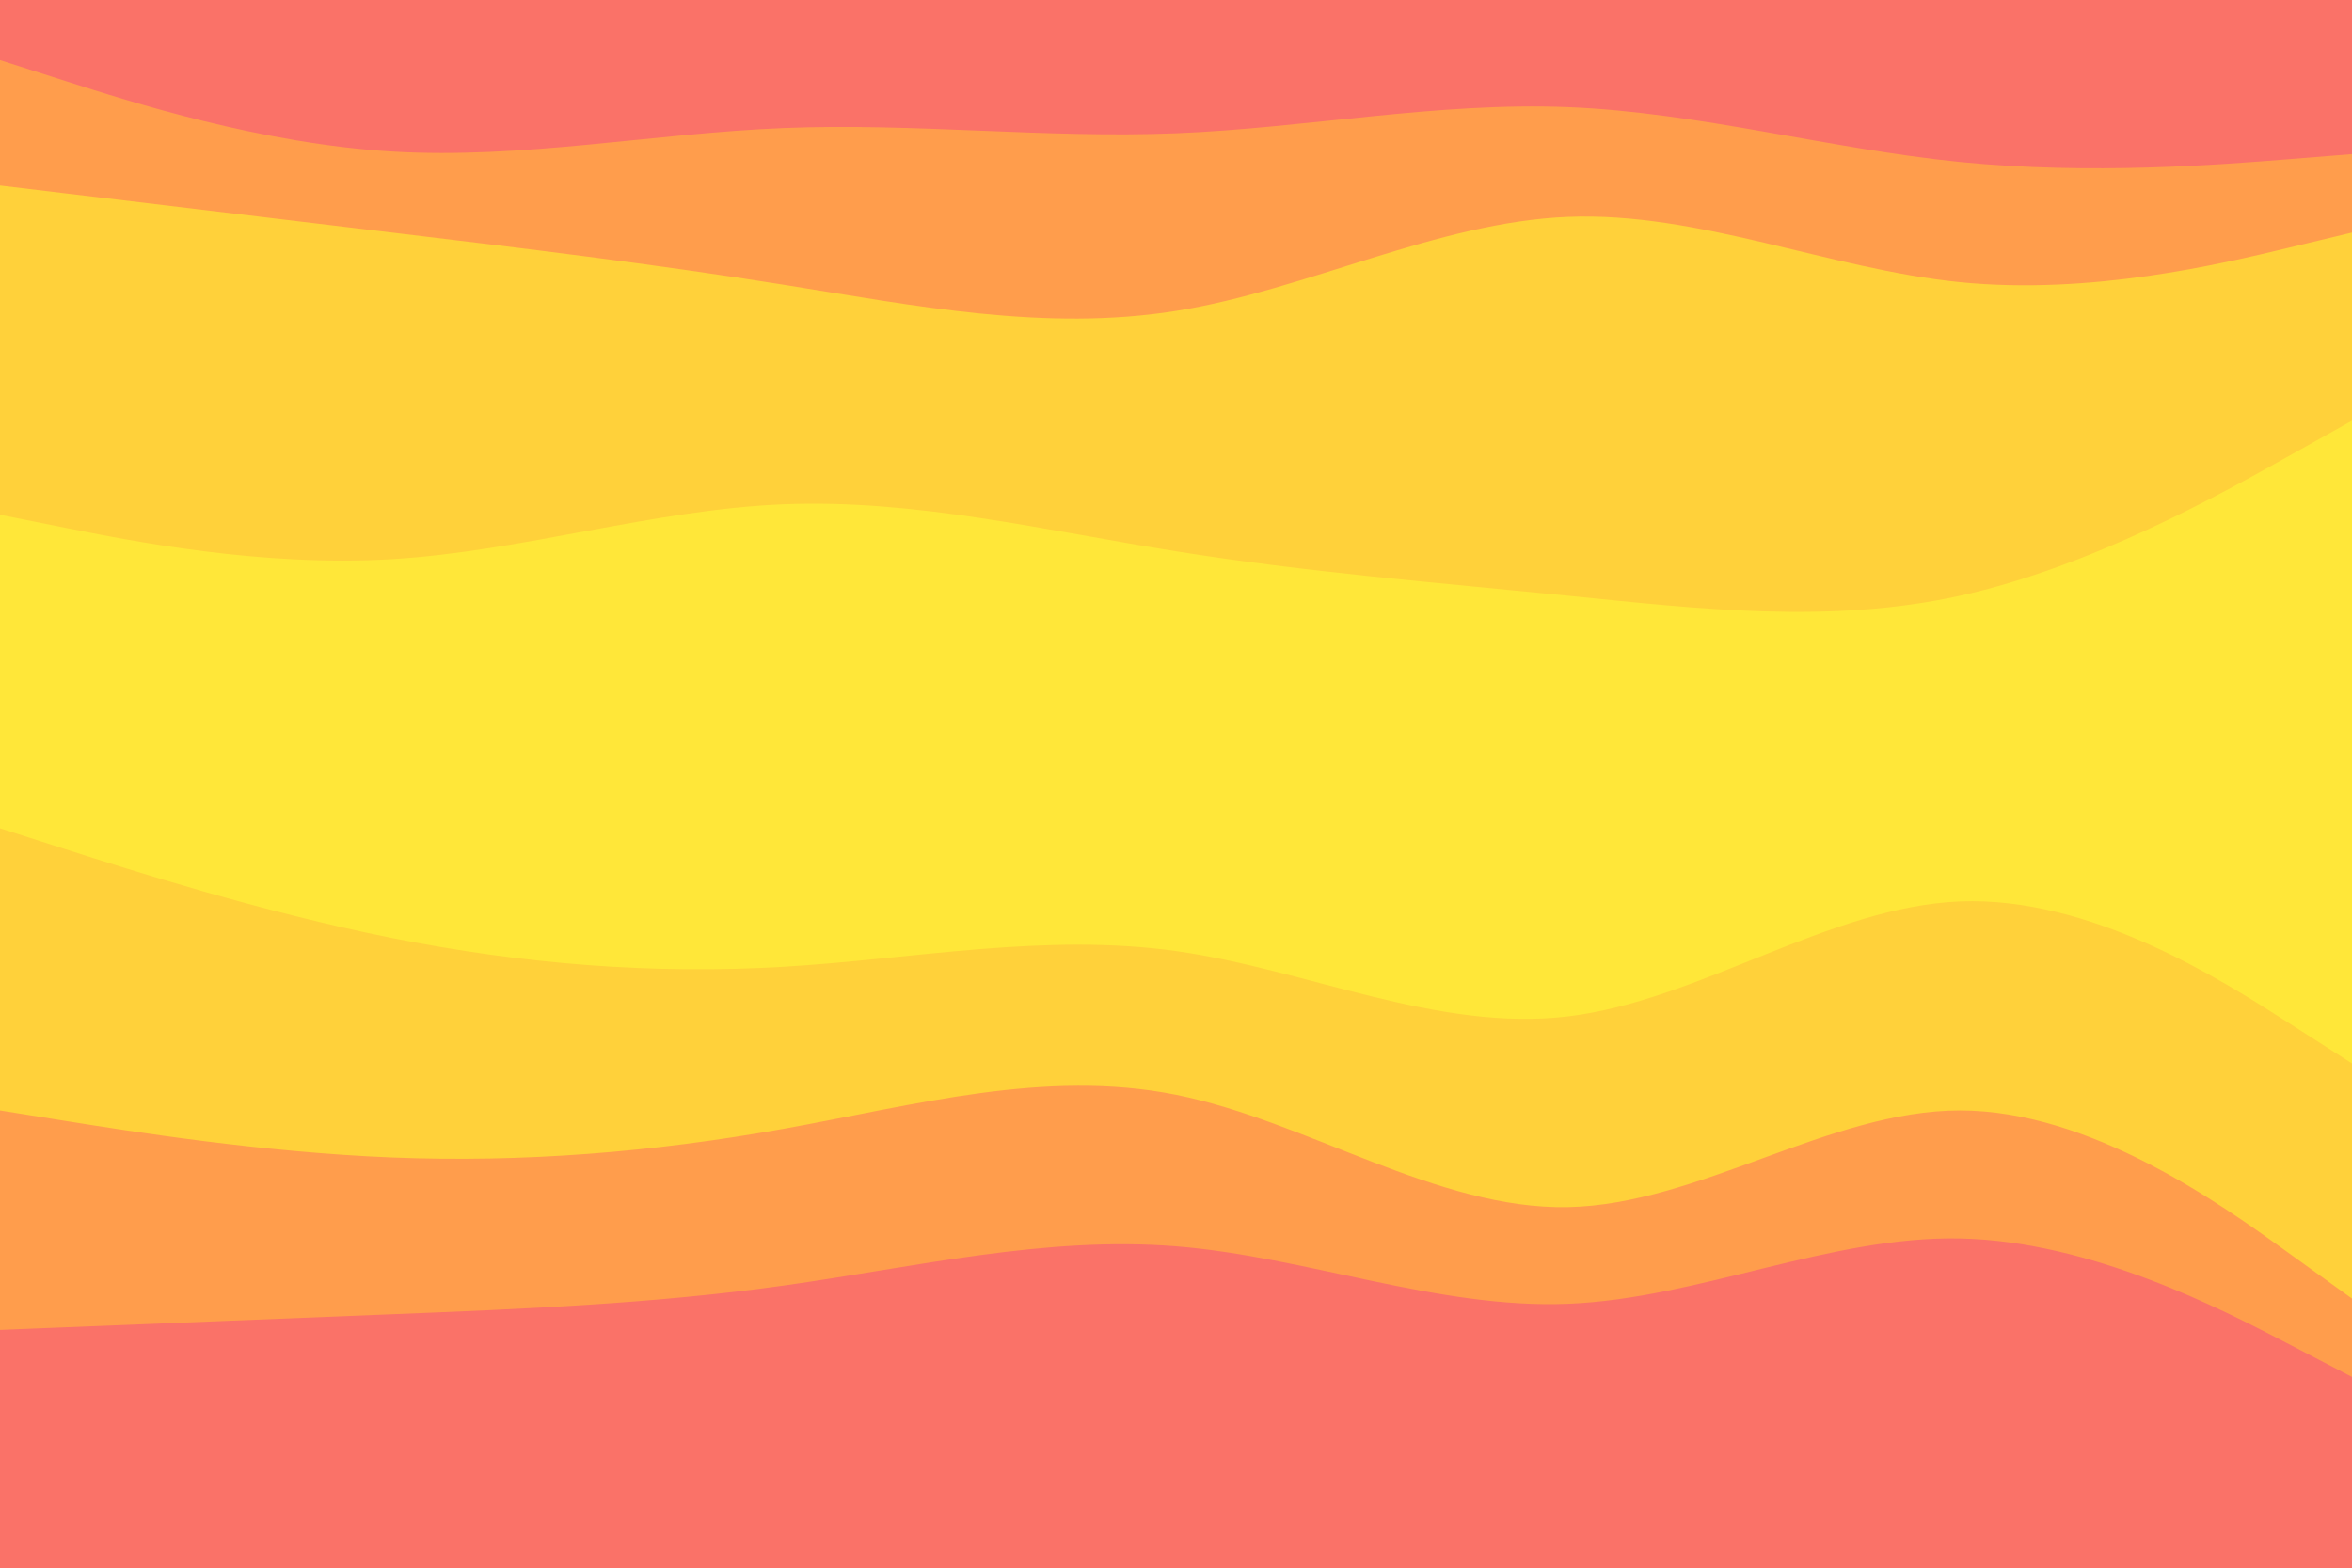
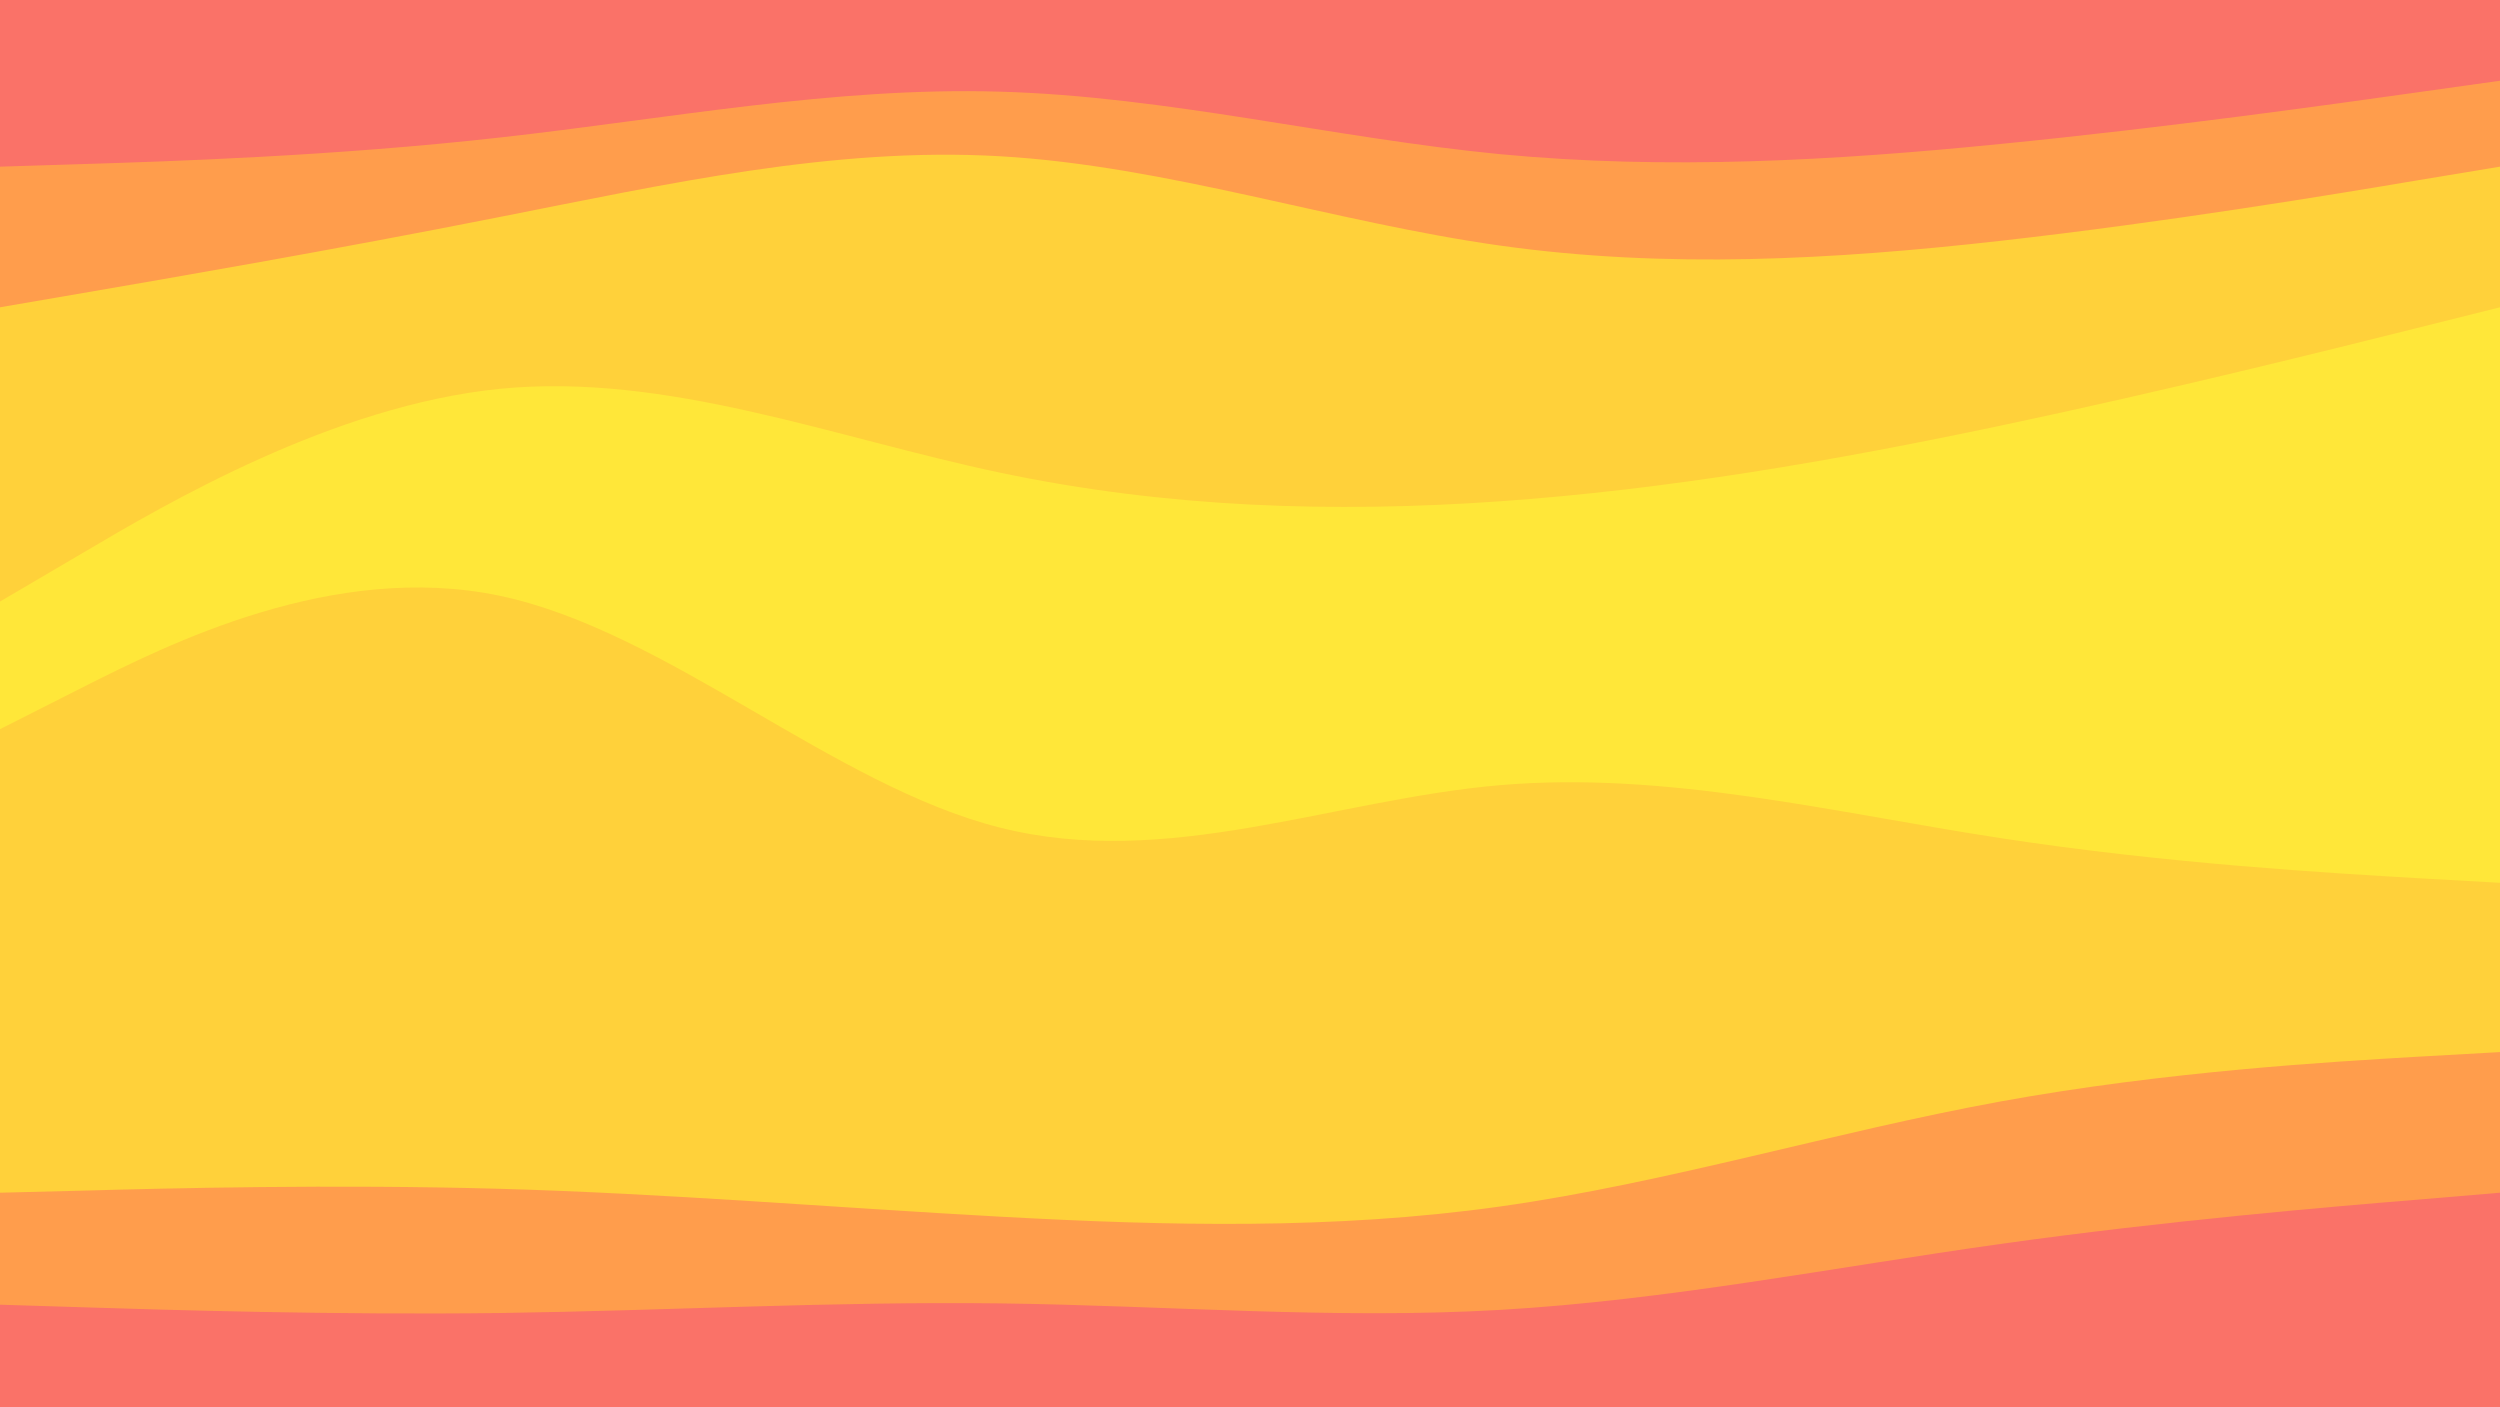
- <svg xmlns="http://www.w3.org/2000/svg" id="visual" viewBox="0 0 900 600" width="900" height="600" version="1.1">
-   <path d="M0 25L25 33C50 41 100 57 150 60C200 63 250 53 300 51C350 49 400 55 450 53C500 51 550 41 600 43C650 45 700 59 750 64C800 69 850 65 875 63L900 61L900 0L875 0C850 0 800 0 750 0C700 0 650 0 600 0C550 0 500 0 450 0C400 0 350 0 300 0C250 0 200 0 150 0C100 0 50 0 25 0L0 0Z" fill="#fa7268" />
-   <path d="M0 73L25 76C50 79 100 85 150 91C200 97 250 103 300 111C350 119 400 129 450 121C500 113 550 87 600 85C650 83 700 105 750 110C800 115 850 103 875 97L900 91L900 59L875 61C850 63 800 67 750 62C700 57 650 43 600 41C550 39 500 49 450 51C400 53 350 47 300 49C250 51 200 61 150 58C100 55 50 39 25 31L0 23Z" fill="#ff9d4c" />
-   <path d="M0 199L25 204C50 209 100 219 150 216C200 213 250 197 300 195C350 193 400 205 450 213C500 221 550 225 600 230C650 235 700 241 750 230C800 219 850 191 875 177L900 163L900 89L875 95C850 101 800 113 750 108C700 103 650 81 600 83C550 85 500 111 450 119C400 127 350 117 300 109C250 101 200 95 150 89C100 83 50 77 25 74L0 71Z" fill="#ffd13a" />
-   <path d="M0 319L25 327C50 335 100 351 150 361C200 371 250 375 300 372C350 369 400 359 450 366C500 373 550 397 600 391C650 385 700 349 750 347C800 345 850 377 875 393L900 409L900 161L875 175C850 189 800 217 750 228C700 239 650 233 600 228C550 223 500 219 450 211C400 203 350 191 300 193C250 195 200 211 150 214C100 217 50 207 25 202L0 197Z" fill="#ffe739" />
-   <path d="M0 427L25 431C50 435 100 443 150 445C200 447 250 443 300 434C350 425 400 411 450 421C500 431 550 465 600 464C650 463 700 427 750 427C800 427 850 463 875 481L900 499L900 407L875 391C850 375 800 343 750 345C700 347 650 383 600 389C550 395 500 371 450 364C400 357 350 367 300 370C250 373 200 369 150 359C100 349 50 333 25 325L0 317Z" fill="#ffd13a" />
-   <path d="M0 511L25 510C50 509 100 507 150 505C200 503 250 501 300 494C350 487 400 475 450 479C500 483 550 503 600 501C650 499 700 475 750 476C800 477 850 503 875 516L900 529L900 497L875 479C850 461 800 425 750 425C700 425 650 461 600 462C550 463 500 429 450 419C400 409 350 423 300 432C250 441 200 445 150 443C100 441 50 433 25 429L0 425Z" fill="#ff9d4c" />
-   <path d="M0 601L25 601C50 601 100 601 150 601C200 601 250 601 300 601C350 601 400 601 450 601C500 601 550 601 600 601C650 601 700 601 750 601C800 601 850 601 875 601L900 601L900 527L875 514C850 501 800 475 750 474C700 473 650 497 600 499C550 501 500 481 450 477C400 473 350 485 300 492C250 499 200 501 150 503C100 505 50 507 25 508L0 509Z" fill="#fa7268" />
+ <svg xmlns="http://www.w3.org/2000/svg" id="visual" viewBox="0 0 960 540" width="960" height="540" version="1.1">
+   <path d="M0 66L32 65C64 64 128 62 192 54.8C256 47.7 320 35.3 384 37.2C448 39 512 55 576 61.2C640 67.3 704 63.7 768 57.3C832 51 896 42 928 37.5L960 33L960 0L928 0C896 0 832 0 768 0C704 0 640 0 576 0C512 0 448 0 384 0C320 0 256 0 192 0C128 0 64 0 32 0L0 0Z" fill="#fa7268" />
+   <path d="M0 120L32 114.5C64 109 128 98 192 85.3C256 72.7 320 58.3 384 62C448 65.7 512 87.3 576 96.3C640 105.3 704 101.7 768 94.5C832 87.3 896 76.7 928 71.3L960 66L960 31L928 35.5C896 40 832 49 768 55.3C704 61.7 640 65.3 576 59.2C512 53 448 37 384 35.2C320 33.3 256 45.7 192 52.8C128 60 64 62 32 63L0 64Z" fill="#ff9d4c" />
+   <path d="M0 233L32 214.2C64 195.3 128 157.7 192 151.3C256 145 320 170 384 183.5C448 197 512 199 576 194.5C640 190 704 179 768 165.5C832 152 896 136 928 128L960 120L960 64L928 69.3C896 74.7 832 85.3 768 92.5C704 99.7 640 103.3 576 94.3C512 85.3 448 63.7 384 60C320 56.3 256 70.7 192 83.3C128 96 64 107 32 112.5L0 118Z" fill="#ffd13a" />
+   <path d="M0 282L32 265.8C64 249.7 128 217.3 192 230.8C256 244.3 320 303.7 384 319.8C448 336 512 309 576 303.5C640 298 704 314 768 323.8C832 333.7 896 337.3 928 339.2L960 341L960 118L928 126C896 134 832 150 768 163.5C704 177 640 188 576 192.5C512 197 448 195 384 181.5C320 168 256 143 192 149.3C128 155.7 64 193.3 32 212.2L0 231Z" fill="#ffe739" />
+   <path d="M0 460L32 459.2C64 458.3 128 456.7 192 458.5C256 460.3 320 465.7 384 469.2C448 472.7 512 474.3 576 465.3C640 456.3 704 436.7 768 425C832 413.3 896 409.7 928 407.8L960 406L960 339L928 337.2C896 335.3 832 331.7 768 321.8C704 312 640 296 576 301.5C512 307 448 334 384 317.8C320 301.7 256 242.3 192 228.8C128 215.3 64 247.7 32 263.8L0 280Z" fill="#ffd13a" />
+   <path d="M0 503L32 504C64 505 128 507 192 506.2C256 505.3 320 501.7 384 502.5C448 503.3 512 508.7 576 505C640 501.3 704 488.7 768 479.7C832 470.7 896 465.3 928 462.7L960 460L960 404L928 405.8C896 407.7 832 411.3 768 423C704 434.7 640 454.3 576 463.3C512 472.3 448 470.7 384 467.2C320 463.7 256 458.3 192 456.5C128 454.7 64 456.3 32 457.2L0 458Z" fill="#ff9d4c" />
+   <path d="M0 541L32 541C64 541 128 541 192 541C256 541 320 541 384 541C448 541 512 541 576 541C640 541 704 541 768 541C832 541 896 541 928 541L960 541L960 458L928 460.7C896 463.3 832 468.7 768 477.7C704 486.7 640 499.3 576 503C512 506.7 448 501.3 384 500.5C320 499.7 256 503.3 192 504.2C128 505 64 503 32 502L0 501Z" fill="#fa7268" />
</svg>
